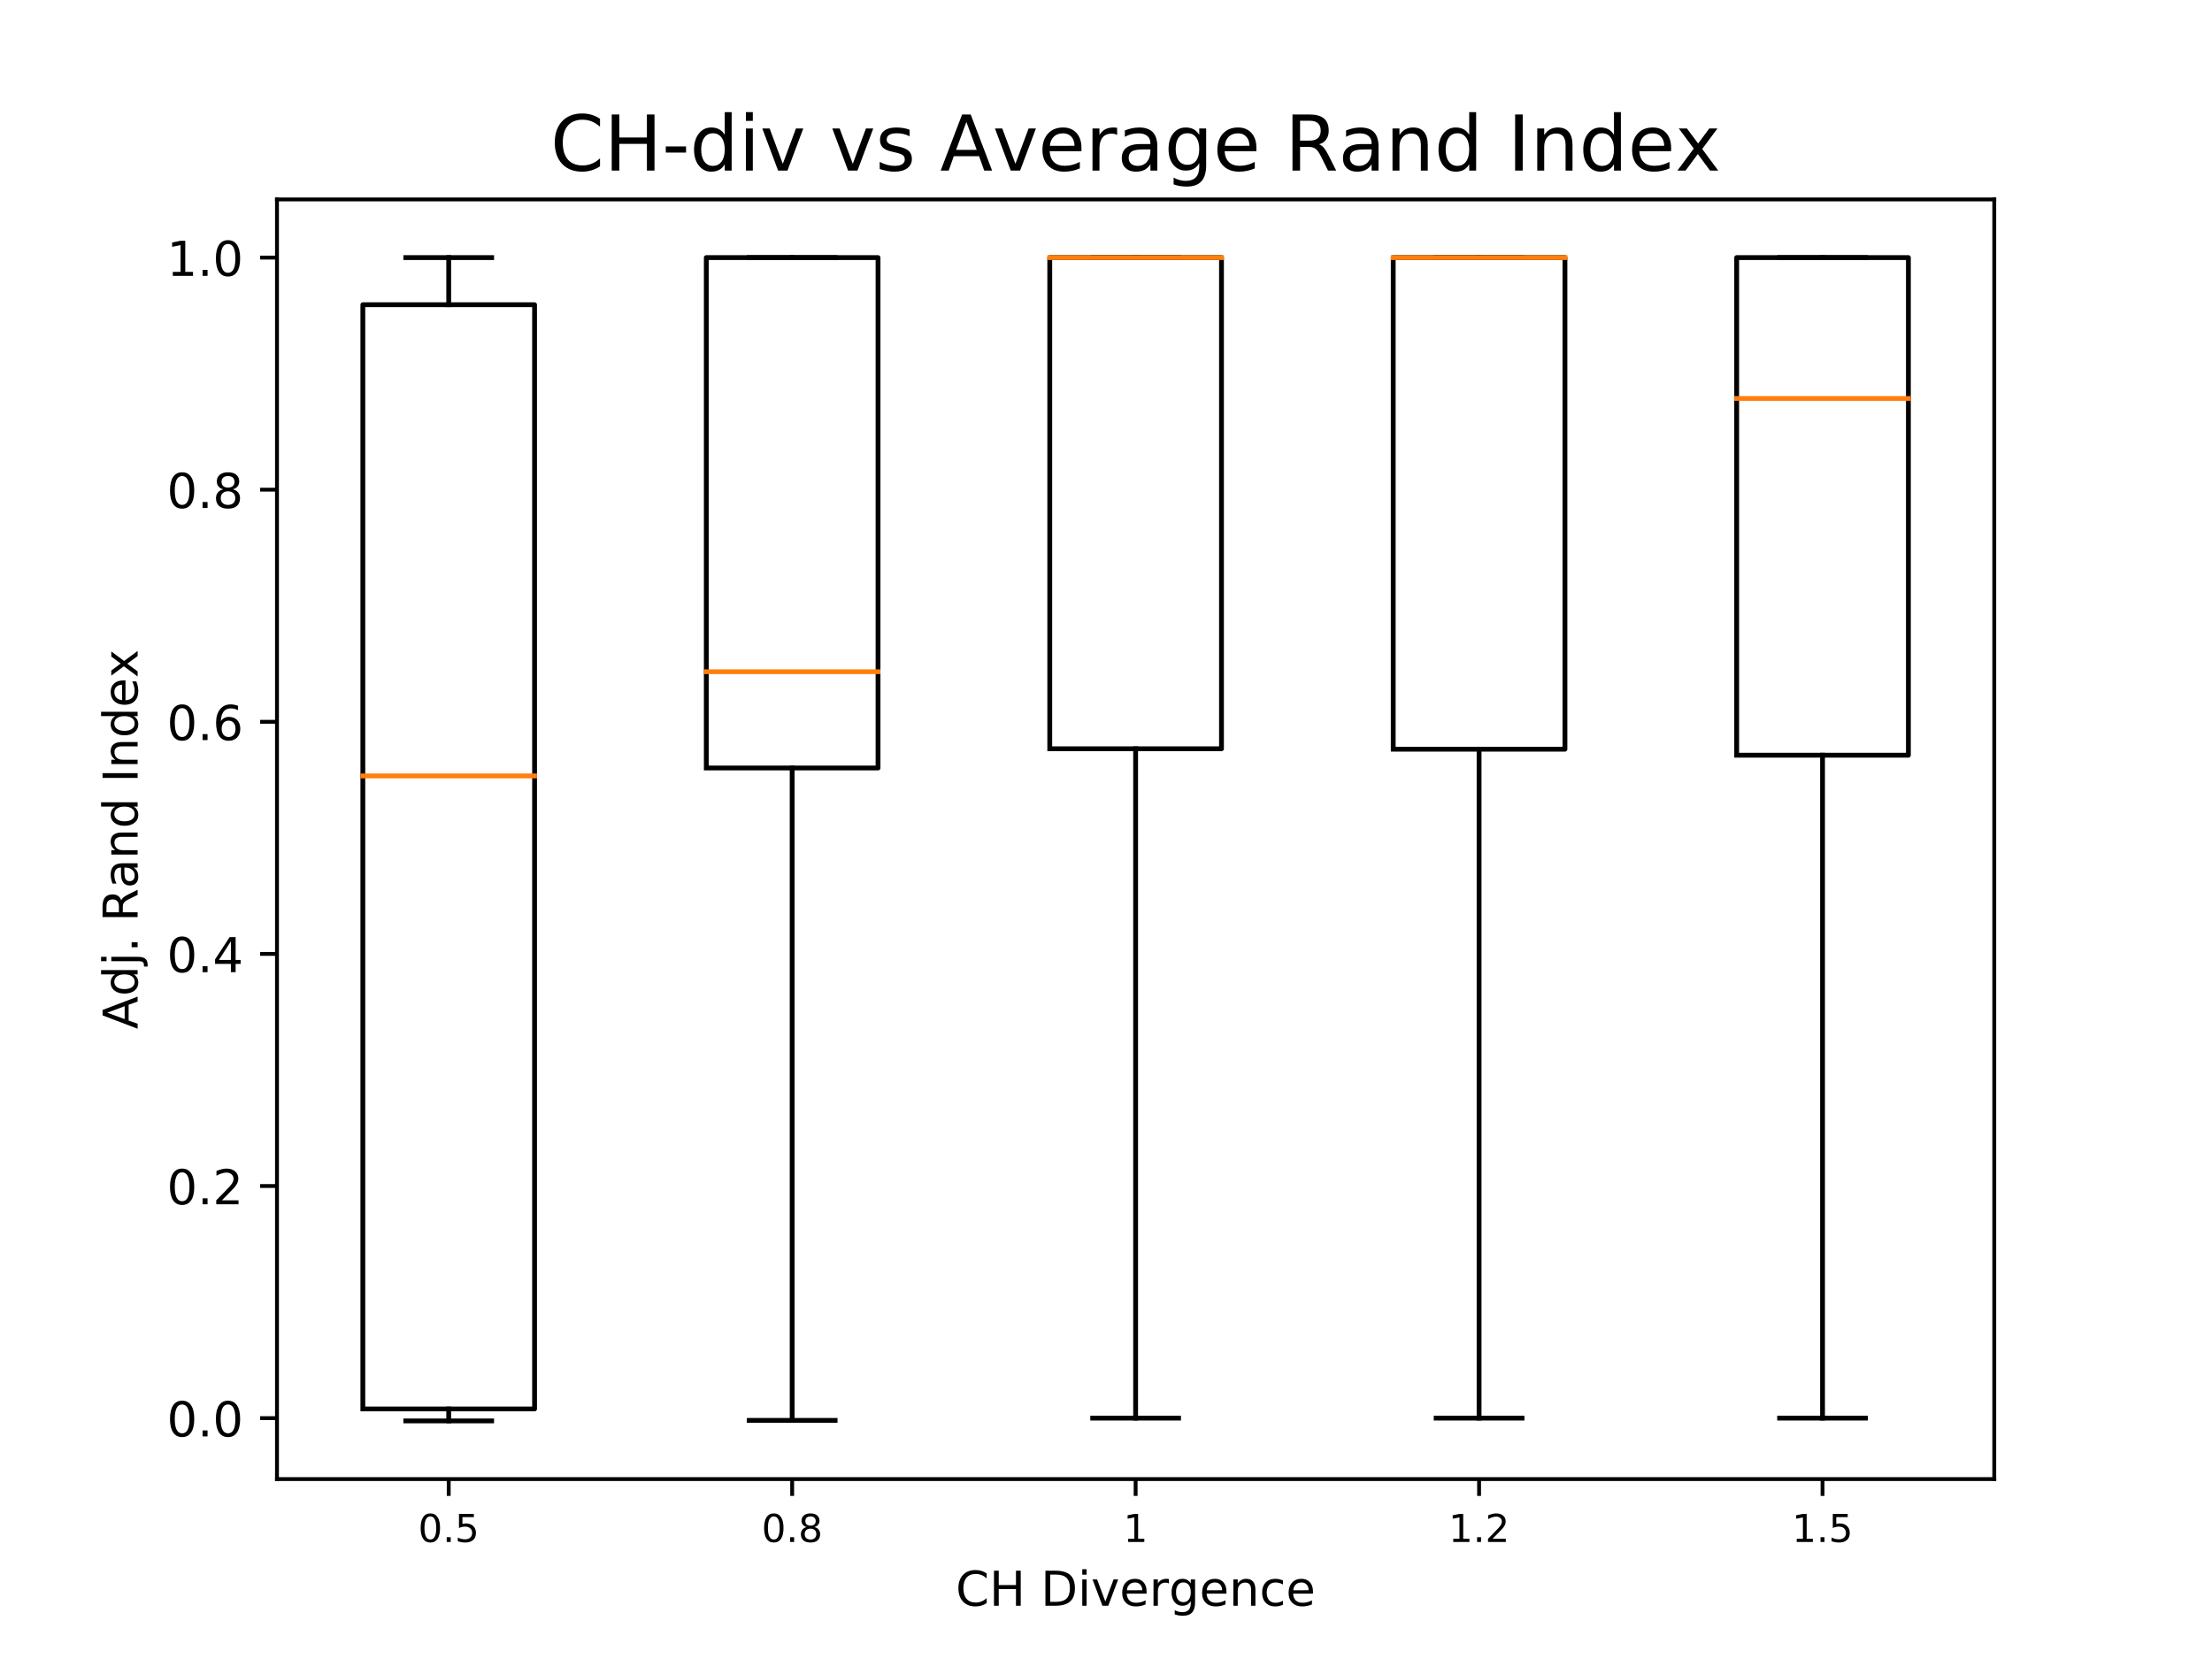
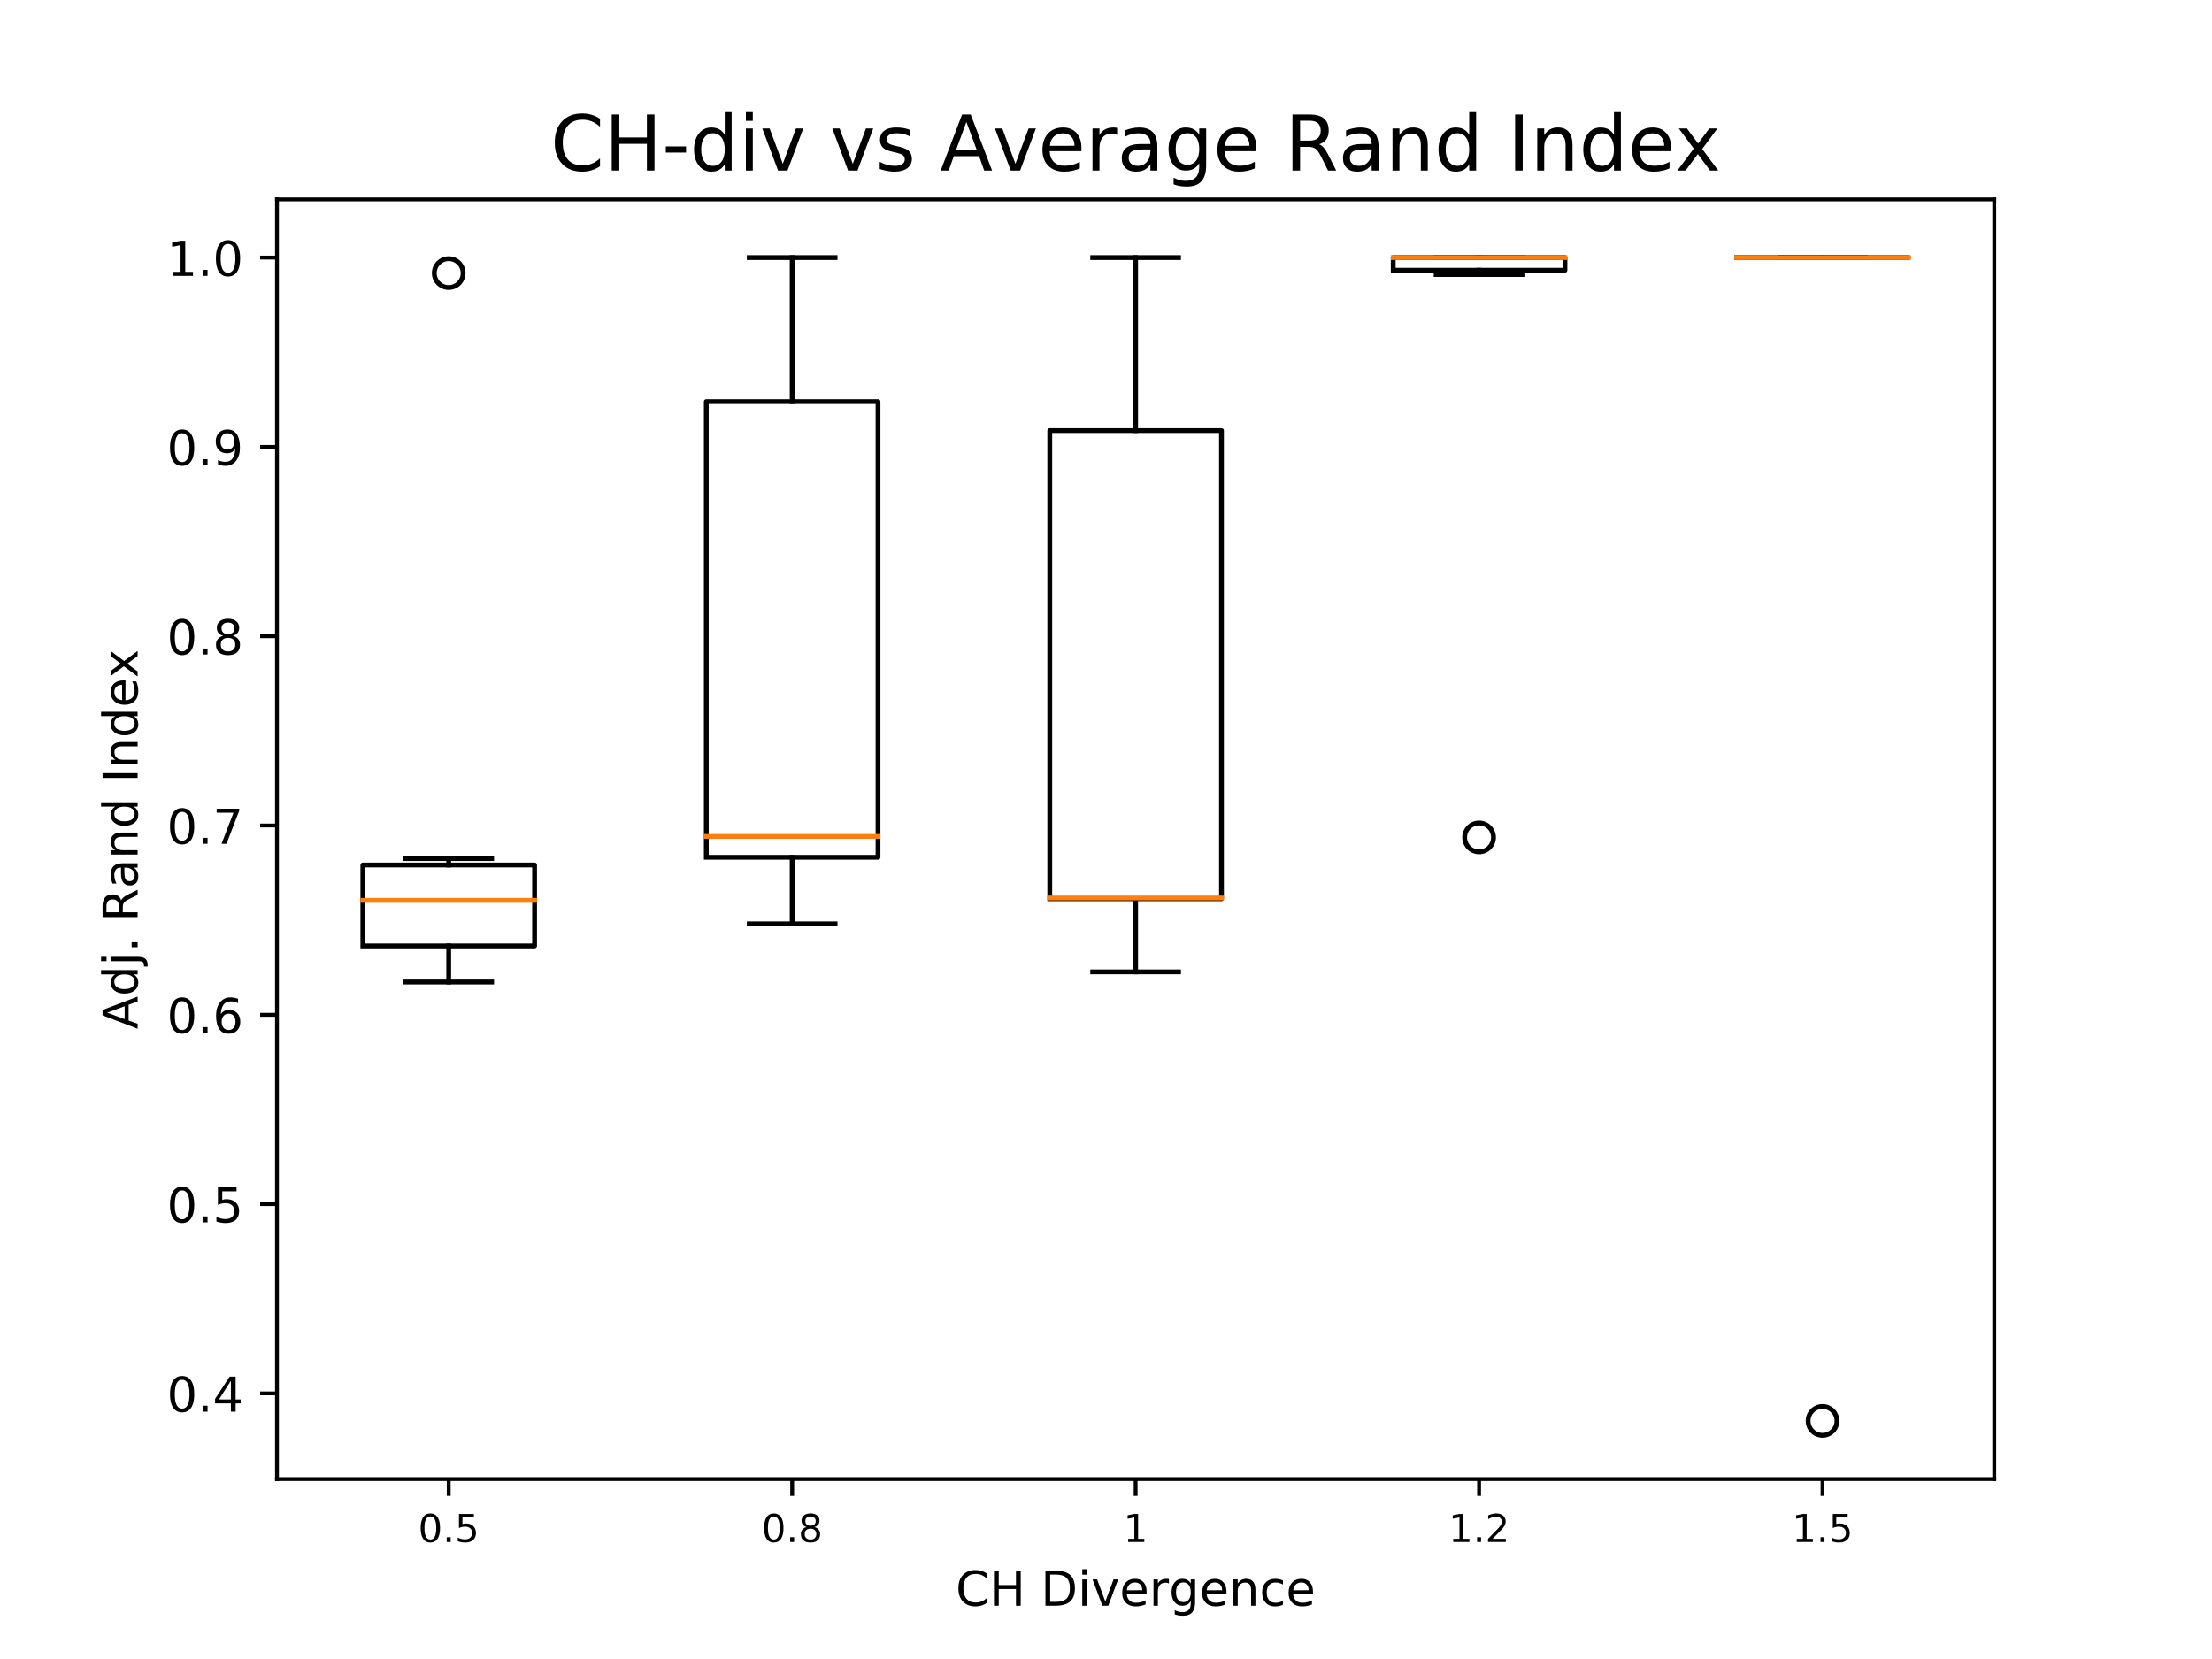
<svg xmlns="http://www.w3.org/2000/svg" xmlns:xlink="http://www.w3.org/1999/xlink" height="345pt" version="1.1" viewBox="0 0 460 345" width="460pt">
  <defs>
    <style type="text/css">
*{stroke-linecap:butt;stroke-linejoin:round;}
  </style>
  </defs>
  <g id="figure_1">
    <g id="patch_1">
      <path d="M 0 345.6  L 460.8 345.6  L 460.8 0  L 0 0  z " style="fill:#ffffff;" />
    </g>
    <g id="axes_1">
      <g id="patch_2">
        <path d="M 57.6 307.584  L 414.72 307.584  L 414.72 41.472  L 57.6 41.472  z " style="fill:#ffffff;" />
      </g>
      <g id="matplotlib.axis_1">
        <g id="xtick_1">
          <g id="line2d_1">
            <defs>
-               <path d="M 0 0  L 0 3.5  " id="maaf4ff42cd" style="stroke:#000000;stroke-width:0.8;" />
-             </defs>
-             <g>
-               <use style="stroke:#000000;stroke-width:0.8;" x="93.312" xlink:href="#maaf4ff42cd" y="307.584" />
+               <path d="M 0 0  L 0 3.5  " id="m1c50ea2857" style="stroke:#000000;stroke-width:0.8;" />
+             </defs>
+             <g>
+               <use style="stroke:#000000;stroke-width:0.8;" x="93.312" xlink:href="#m1c50ea2857" y="307.584" />
            </g>
          </g>
          <g id="text_1">
            <defs>
              <path d="M 31.781 66.406  Q 24.172 66.406 20.328 58.906  Q 16.5 51.422 16.5 36.375  Q 16.5 21.391 20.328 13.891  Q 24.172 6.391 31.781 6.391  Q 39.453 6.391 43.281 13.891  Q 47.125 21.391 47.125 36.375  Q 47.125 51.422 43.281 58.906  Q 39.453 66.406 31.781 66.406  z M 31.781 74.219  Q 44.047 74.219 50.516 64.516  Q 56.984 54.828 56.984 36.375  Q 56.984 17.969 50.516 8.266  Q 44.047 -1.422 31.781 -1.422  Q 19.531 -1.422 13.062 8.266  Q 6.594 17.969 6.594 36.375  Q 6.594 54.828 13.062 64.516  Q 19.531 74.219 31.781 74.219  z " id="DejaVuSans-30" />
              <path d="M 10.688 12.406  L 21 12.406  L 21 0  L 10.688 0  z " id="DejaVuSans-2e" />
              <path d="M 10.797 72.906  L 49.516 72.906  L 49.516 64.594  L 19.828 64.594  L 19.828 46.734  Q 21.969 47.469 24.109 47.828  Q 26.266 48.188 28.422 48.188  Q 40.625 48.188 47.75 41.5  Q 54.891 34.812 54.891 23.391  Q 54.891 11.625 47.562 5.094  Q 40.234 -1.422 26.906 -1.422  Q 22.312 -1.422 17.547 -0.641  Q 12.797 0.141 7.719 1.703  L 7.719 11.625  Q 12.109 9.234 16.797 8.062  Q 21.484 6.891 26.703 6.891  Q 35.156 6.891 40.078 11.328  Q 45.016 15.766 45.016 23.391  Q 45.016 31 40.078 35.438  Q 35.156 39.891 26.703 39.891  Q 22.75 39.891 18.812 39.016  Q 14.891 38.141 10.797 36.281  z " id="DejaVuSans-35" />
            </defs>
            <g transform="translate(86.95075 320.6628)scale(0.08 -0.08)">
              <use xlink:href="#DejaVuSans-30" />
              <use x="63.623" xlink:href="#DejaVuSans-2e" />
              <use x="95.41" xlink:href="#DejaVuSans-35" />
            </g>
          </g>
        </g>
        <g id="xtick_2">
          <g id="line2d_2">
            <g>
-               <use style="stroke:#000000;stroke-width:0.8;" x="164.736" xlink:href="#maaf4ff42cd" y="307.584" />
+               <use style="stroke:#000000;stroke-width:0.8;" x="164.736" xlink:href="#m1c50ea2857" y="307.584" />
            </g>
          </g>
          <g id="text_2">
            <defs>
              <path d="M 31.781 34.625  Q 24.75 34.625 20.719 30.859  Q 16.703 27.094 16.703 20.516  Q 16.703 13.922 20.719 10.156  Q 24.75 6.391 31.781 6.391  Q 38.812 6.391 42.859 10.172  Q 46.922 13.969 46.922 20.516  Q 46.922 27.094 42.891 30.859  Q 38.875 34.625 31.781 34.625  z M 21.922 38.812  Q 15.578 40.375 12.031 44.719  Q 8.5 49.078 8.5 55.328  Q 8.5 64.062 14.719 69.141  Q 20.953 74.219 31.781 74.219  Q 42.672 74.219 48.875 69.141  Q 55.078 64.062 55.078 55.328  Q 55.078 49.078 51.531 44.719  Q 48 40.375 41.703 38.812  Q 48.828 37.156 52.797 32.312  Q 56.781 27.484 56.781 20.516  Q 56.781 9.906 50.312 4.234  Q 43.844 -1.422 31.781 -1.422  Q 19.734 -1.422 13.25 4.234  Q 6.781 9.906 6.781 20.516  Q 6.781 27.484 10.781 32.312  Q 14.797 37.156 21.922 38.812  z M 18.312 54.391  Q 18.312 48.734 21.844 45.562  Q 25.391 42.391 31.781 42.391  Q 38.141 42.391 41.719 45.562  Q 45.312 48.734 45.312 54.391  Q 45.312 60.062 41.719 63.234  Q 38.141 66.406 31.781 66.406  Q 25.391 66.406 21.844 63.234  Q 18.312 60.062 18.312 54.391  z " id="DejaVuSans-38" />
            </defs>
            <g transform="translate(158.3748 320.6628)scale(0.08 -0.08)">
              <use xlink:href="#DejaVuSans-30" />
              <use x="63.623" xlink:href="#DejaVuSans-2e" />
              <use x="95.41" xlink:href="#DejaVuSans-38" />
            </g>
          </g>
        </g>
        <g id="xtick_3">
          <g id="line2d_3">
            <g>
-               <use style="stroke:#000000;stroke-width:0.8;" x="236.16" xlink:href="#maaf4ff42cd" y="307.584" />
+               <use style="stroke:#000000;stroke-width:0.8;" x="236.16" xlink:href="#m1c50ea2857" y="307.584" />
            </g>
          </g>
          <g id="text_3">
            <defs>
              <path d="M 12.406 8.297  L 28.516 8.297  L 28.516 63.922  L 10.984 60.406  L 10.984 69.391  L 28.422 72.906  L 38.281 72.906  L 38.281 8.297  L 54.391 8.297  L 54.391 0  L 12.406 0  z " id="DejaVuSans-31" />
            </defs>
            <g transform="translate(233.615 320.6628)scale(0.08 -0.08)">
              <use xlink:href="#DejaVuSans-31" />
            </g>
          </g>
        </g>
        <g id="xtick_4">
          <g id="line2d_4">
            <g>
-               <use style="stroke:#000000;stroke-width:0.8;" x="307.584" xlink:href="#maaf4ff42cd" y="307.584" />
+               <use style="stroke:#000000;stroke-width:0.8;" x="307.584" xlink:href="#m1c50ea2857" y="307.584" />
            </g>
          </g>
          <g id="text_4">
            <defs>
              <path d="M 19.188 8.297  L 53.609 8.297  L 53.609 0  L 7.328 0  L 7.328 8.297  Q 12.938 14.109 22.625 23.891  Q 32.328 33.688 34.812 36.531  Q 39.547 41.844 41.422 45.531  Q 43.312 49.219 43.312 52.781  Q 43.312 58.594 39.234 62.25  Q 35.156 65.922 28.609 65.922  Q 23.969 65.922 18.812 64.312  Q 13.672 62.703 7.812 59.422  L 7.812 69.391  Q 13.766 71.781 18.938 73  Q 24.125 74.219 28.422 74.219  Q 39.75 74.219 46.484 68.547  Q 53.219 62.891 53.219 53.422  Q 53.219 48.922 51.531 44.891  Q 49.859 40.875 45.406 35.406  Q 44.188 33.984 37.641 27.219  Q 31.109 20.453 19.188 8.297  z " id="DejaVuSans-32" />
            </defs>
            <g transform="translate(301.2228 320.6628)scale(0.08 -0.08)">
              <use xlink:href="#DejaVuSans-31" />
              <use x="63.623" xlink:href="#DejaVuSans-2e" />
              <use x="95.41" xlink:href="#DejaVuSans-32" />
            </g>
          </g>
        </g>
        <g id="xtick_5">
          <g id="line2d_5">
            <g>
-               <use style="stroke:#000000;stroke-width:0.8;" x="379.008" xlink:href="#maaf4ff42cd" y="307.584" />
+               <use style="stroke:#000000;stroke-width:0.8;" x="379.008" xlink:href="#m1c50ea2857" y="307.584" />
            </g>
          </g>
          <g id="text_5">
            <g transform="translate(372.6467 320.6628)scale(0.08 -0.08)">
              <use xlink:href="#DejaVuSans-31" />
              <use x="63.623" xlink:href="#DejaVuSans-2e" />
              <use x="95.41" xlink:href="#DejaVuSans-35" />
            </g>
          </g>
        </g>
        <g id="text_6">
          <defs>
            <path d="M 64.406 67.281  L 64.406 56.891  Q 59.422 61.531 53.781 63.812  Q 48.141 66.109 41.797 66.109  Q 29.297 66.109 22.656 58.469  Q 16.016 50.828 16.016 36.375  Q 16.016 21.969 22.656 14.328  Q 29.297 6.688 41.797 6.688  Q 48.141 6.688 53.781 8.984  Q 59.422 11.281 64.406 15.922  L 64.406 5.609  Q 59.234 2.094 53.438 0.328  Q 47.656 -1.422 41.219 -1.422  Q 24.656 -1.422 15.125 8.703  Q 5.609 18.844 5.609 36.375  Q 5.609 53.953 15.125 64.078  Q 24.656 74.219 41.219 74.219  Q 47.75 74.219 53.531 72.484  Q 59.328 70.75 64.406 67.281  z " id="DejaVuSans-43" />
            <path d="M 9.812 72.906  L 19.672 72.906  L 19.672 43.016  L 55.516 43.016  L 55.516 72.906  L 65.375 72.906  L 65.375 0  L 55.516 0  L 55.516 34.719  L 19.672 34.719  L 19.672 0  L 9.812 0  z " id="DejaVuSans-48" />
            <path id="DejaVuSans-20" />
            <path d="M 19.672 64.797  L 19.672 8.109  L 31.594 8.109  Q 46.688 8.109 53.688 14.938  Q 60.688 21.781 60.688 36.531  Q 60.688 51.172 53.688 57.984  Q 46.688 64.797 31.594 64.797  z M 9.812 72.906  L 30.078 72.906  Q 51.266 72.906 61.172 64.094  Q 71.094 55.281 71.094 36.531  Q 71.094 17.672 61.125 8.828  Q 51.172 0 30.078 0  L 9.812 0  z " id="DejaVuSans-44" />
            <path d="M 9.422 54.688  L 18.406 54.688  L 18.406 0  L 9.422 0  z M 9.422 75.984  L 18.406 75.984  L 18.406 64.594  L 9.422 64.594  z " id="DejaVuSans-69" />
            <path d="M 2.984 54.688  L 12.5 54.688  L 29.594 8.797  L 46.688 54.688  L 56.203 54.688  L 35.688 0  L 23.484 0  z " id="DejaVuSans-76" />
            <path d="M 56.203 29.594  L 56.203 25.203  L 14.891 25.203  Q 15.484 15.922 20.484 11.062  Q 25.484 6.203 34.422 6.203  Q 39.594 6.203 44.453 7.469  Q 49.312 8.734 54.109 11.281  L 54.109 2.781  Q 49.266 0.734 44.188 -0.344  Q 39.109 -1.422 33.891 -1.422  Q 20.797 -1.422 13.156 6.188  Q 5.516 13.812 5.516 26.812  Q 5.516 40.234 12.766 48.109  Q 20.016 56 32.328 56  Q 43.359 56 49.781 48.891  Q 56.203 41.797 56.203 29.594  z M 47.219 32.234  Q 47.125 39.594 43.094 43.984  Q 39.062 48.391 32.422 48.391  Q 24.906 48.391 20.391 44.141  Q 15.875 39.891 15.188 32.172  z " id="DejaVuSans-65" />
            <path d="M 41.109 46.297  Q 39.594 47.172 37.812 47.578  Q 36.031 48 33.891 48  Q 26.266 48 22.188 43.047  Q 18.109 38.094 18.109 28.812  L 18.109 0  L 9.078 0  L 9.078 54.688  L 18.109 54.688  L 18.109 46.188  Q 20.953 51.172 25.484 53.578  Q 30.031 56 36.531 56  Q 37.453 56 38.578 55.875  Q 39.703 55.766 41.062 55.516  z " id="DejaVuSans-72" />
            <path d="M 45.406 27.984  Q 45.406 37.75 41.375 43.109  Q 37.359 48.484 30.078 48.484  Q 22.859 48.484 18.828 43.109  Q 14.797 37.75 14.797 27.984  Q 14.797 18.266 18.828 12.891  Q 22.859 7.516 30.078 7.516  Q 37.359 7.516 41.375 12.891  Q 45.406 18.266 45.406 27.984  z M 54.391 6.781  Q 54.391 -7.172 48.188 -13.984  Q 42 -20.797 29.203 -20.797  Q 24.469 -20.797 20.266 -20.094  Q 16.062 -19.391 12.109 -17.922  L 12.109 -9.188  Q 16.062 -11.328 19.922 -12.344  Q 23.781 -13.375 27.781 -13.375  Q 36.625 -13.375 41.016 -8.766  Q 45.406 -4.156 45.406 5.172  L 45.406 9.625  Q 42.625 4.781 38.281 2.391  Q 33.938 0 27.875 0  Q 17.828 0 11.672 7.656  Q 5.516 15.328 5.516 27.984  Q 5.516 40.672 11.672 48.328  Q 17.828 56 27.875 56  Q 33.938 56 38.281 53.609  Q 42.625 51.219 45.406 46.391  L 45.406 54.688  L 54.391 54.688  z " id="DejaVuSans-67" />
            <path d="M 54.891 33.016  L 54.891 0  L 45.906 0  L 45.906 32.719  Q 45.906 40.484 42.875 44.328  Q 39.844 48.188 33.797 48.188  Q 26.516 48.188 22.312 43.547  Q 18.109 38.922 18.109 30.906  L 18.109 0  L 9.078 0  L 9.078 54.688  L 18.109 54.688  L 18.109 46.188  Q 21.344 51.125 25.703 53.562  Q 30.078 56 35.797 56  Q 45.219 56 50.047 50.172  Q 54.891 44.344 54.891 33.016  z " id="DejaVuSans-6e" />
            <path d="M 48.781 52.594  L 48.781 44.188  Q 44.969 46.297 41.141 47.344  Q 37.312 48.391 33.406 48.391  Q 24.656 48.391 19.812 42.844  Q 14.984 37.312 14.984 27.297  Q 14.984 17.281 19.812 11.734  Q 24.656 6.203 33.406 6.203  Q 37.312 6.203 41.141 7.25  Q 44.969 8.297 48.781 10.406  L 48.781 2.094  Q 45.016 0.344 40.984 -0.531  Q 36.969 -1.422 32.422 -1.422  Q 20.062 -1.422 12.781 6.344  Q 5.516 14.109 5.516 27.297  Q 5.516 40.672 12.859 48.328  Q 20.219 56 33.016 56  Q 37.156 56 41.109 55.141  Q 45.062 54.297 48.781 52.594  z " id="DejaVuSans-63" />
          </defs>
          <g transform="translate(198.7444 333.9249)scale(0.1 -0.1)">
            <use xlink:href="#DejaVuSans-43" />
            <use x="69.824" xlink:href="#DejaVuSans-48" />
            <use x="145.02" xlink:href="#DejaVuSans-20" />
            <use x="176.807" xlink:href="#DejaVuSans-44" />
            <use x="253.809" xlink:href="#DejaVuSans-69" />
            <use x="281.592" xlink:href="#DejaVuSans-76" />
            <use x="340.771" xlink:href="#DejaVuSans-65" />
            <use x="402.295" xlink:href="#DejaVuSans-72" />
            <use x="443.393" xlink:href="#DejaVuSans-67" />
            <use x="506.869" xlink:href="#DejaVuSans-65" />
            <use x="568.393" xlink:href="#DejaVuSans-6e" />
            <use x="631.771" xlink:href="#DejaVuSans-63" />
            <use x="686.752" xlink:href="#DejaVuSans-65" />
          </g>
        </g>
      </g>
      <g id="matplotlib.axis_2">
        <g id="ytick_1">
          <g id="line2d_6">
            <defs>
-               <path d="M 0 0  L -3.5 0  " id="m00e2e49418" style="stroke:#000000;stroke-width:0.8;" />
-             </defs>
-             <g>
-               <use style="stroke:#000000;stroke-width:0.8;" x="57.6" xlink:href="#m00e2e49418" y="294.909" />
+               <path d="M 0 0  L -3.5 0  " id="m0b59444a04" style="stroke:#000000;stroke-width:0.8;" />
+             </defs>
+             <g>
+               <use style="stroke:#000000;stroke-width:0.8;" x="57.6" xlink:href="#m0b59444a04" y="289.772" />
            </g>
          </g>
          <g id="text_7">
-             <g transform="translate(34.69687 298.7084)scale(0.1 -0.1)">
-               <use xlink:href="#DejaVuSans-30" />
-               <use x="63.623" xlink:href="#DejaVuSans-2e" />
-               <use x="95.41" xlink:href="#DejaVuSans-30" />
+             <defs>
+               <path d="M 37.797 64.312  L 12.891 25.391  L 37.797 25.391  z M 35.203 72.906  L 47.609 72.906  L 47.609 25.391  L 58.016 25.391  L 58.016 17.188  L 47.609 17.188  L 47.609 0  L 37.797 0  L 37.797 17.188  L 4.891 17.188  L 4.891 26.703  z " id="DejaVuSans-34" />
+             </defs>
+             <g transform="translate(34.69687 293.5712)scale(0.1 -0.1)">
+               <use xlink:href="#DejaVuSans-30" />
+               <use x="63.623" xlink:href="#DejaVuSans-2e" />
+               <use x="95.41" xlink:href="#DejaVuSans-34" />
            </g>
          </g>
        </g>
        <g id="ytick_2">
          <g id="line2d_7">
            <g>
-               <use style="stroke:#000000;stroke-width:0.8;" x="57.6" xlink:href="#m00e2e49418" y="246.641" />
+               <use style="stroke:#000000;stroke-width:0.8;" x="57.6" xlink:href="#m0b59444a04" y="250.405" />
            </g>
          </g>
          <g id="text_8">
-             <g transform="translate(34.69687 250.4401)scale(0.1 -0.1)">
-               <use xlink:href="#DejaVuSans-30" />
-               <use x="63.623" xlink:href="#DejaVuSans-2e" />
-               <use x="95.41" xlink:href="#DejaVuSans-32" />
+             <g transform="translate(34.69687 254.2038)scale(0.1 -0.1)">
+               <use xlink:href="#DejaVuSans-30" />
+               <use x="63.623" xlink:href="#DejaVuSans-2e" />
+               <use x="95.41" xlink:href="#DejaVuSans-35" />
            </g>
          </g>
        </g>
        <g id="ytick_3">
          <g id="line2d_8">
            <g>
-               <use style="stroke:#000000;stroke-width:0.8;" x="57.6" xlink:href="#m00e2e49418" y="198.373" />
+               <use style="stroke:#000000;stroke-width:0.8;" x="57.6" xlink:href="#m0b59444a04" y="211.037" />
            </g>
          </g>
          <g id="text_9">
            <defs>
-               <path d="M 37.797 64.312  L 12.891 25.391  L 37.797 25.391  z M 35.203 72.906  L 47.609 72.906  L 47.609 25.391  L 58.016 25.391  L 58.016 17.188  L 47.609 17.188  L 47.609 0  L 37.797 0  L 37.797 17.188  L 4.891 17.188  L 4.891 26.703  z " id="DejaVuSans-34" />
-             </defs>
-             <g transform="translate(34.69687 202.1719)scale(0.1 -0.1)">
-               <use xlink:href="#DejaVuSans-30" />
-               <use x="63.623" xlink:href="#DejaVuSans-2e" />
-               <use x="95.41" xlink:href="#DejaVuSans-34" />
+               <path d="M 33.016 40.375  Q 26.375 40.375 22.484 35.828  Q 18.609 31.297 18.609 23.391  Q 18.609 15.531 22.484 10.953  Q 26.375 6.391 33.016 6.391  Q 39.656 6.391 43.531 10.953  Q 47.406 15.531 47.406 23.391  Q 47.406 31.297 43.531 35.828  Q 39.656 40.375 33.016 40.375  z M 52.594 71.297  L 52.594 62.312  Q 48.875 64.062 45.094 64.984  Q 41.312 65.922 37.594 65.922  Q 27.828 65.922 22.672 59.328  Q 17.531 52.734 16.797 39.406  Q 19.672 43.656 24.016 45.922  Q 28.375 48.188 33.594 48.188  Q 44.578 48.188 50.953 41.516  Q 57.328 34.859 57.328 23.391  Q 57.328 12.156 50.688 5.359  Q 44.047 -1.422 33.016 -1.422  Q 20.359 -1.422 13.672 8.266  Q 6.984 17.969 6.984 36.375  Q 6.984 53.656 15.188 63.938  Q 23.391 74.219 37.203 74.219  Q 40.922 74.219 44.703 73.484  Q 48.484 72.75 52.594 71.297  z " id="DejaVuSans-36" />
+             </defs>
+             <g transform="translate(34.69687 214.8365)scale(0.1 -0.1)">
+               <use xlink:href="#DejaVuSans-30" />
+               <use x="63.623" xlink:href="#DejaVuSans-2e" />
+               <use x="95.41" xlink:href="#DejaVuSans-36" />
            </g>
          </g>
        </g>
        <g id="ytick_4">
          <g id="line2d_9">
            <g>
-               <use style="stroke:#000000;stroke-width:0.8;" x="57.6" xlink:href="#m00e2e49418" y="150.104" />
+               <use style="stroke:#000000;stroke-width:0.8;" x="57.6" xlink:href="#m0b59444a04" y="171.67" />
            </g>
          </g>
          <g id="text_10">
            <defs>
-               <path d="M 33.016 40.375  Q 26.375 40.375 22.484 35.828  Q 18.609 31.297 18.609 23.391  Q 18.609 15.531 22.484 10.953  Q 26.375 6.391 33.016 6.391  Q 39.656 6.391 43.531 10.953  Q 47.406 15.531 47.406 23.391  Q 47.406 31.297 43.531 35.828  Q 39.656 40.375 33.016 40.375  z M 52.594 71.297  L 52.594 62.312  Q 48.875 64.062 45.094 64.984  Q 41.312 65.922 37.594 65.922  Q 27.828 65.922 22.672 59.328  Q 17.531 52.734 16.797 39.406  Q 19.672 43.656 24.016 45.922  Q 28.375 48.188 33.594 48.188  Q 44.578 48.188 50.953 41.516  Q 57.328 34.859 57.328 23.391  Q 57.328 12.156 50.688 5.359  Q 44.047 -1.422 33.016 -1.422  Q 20.359 -1.422 13.672 8.266  Q 6.984 17.969 6.984 36.375  Q 6.984 53.656 15.188 63.938  Q 23.391 74.219 37.203 74.219  Q 40.922 74.219 44.703 73.484  Q 48.484 72.75 52.594 71.297  z " id="DejaVuSans-36" />
-             </defs>
-             <g transform="translate(34.69687 153.9037)scale(0.1 -0.1)">
-               <use xlink:href="#DejaVuSans-30" />
-               <use x="63.623" xlink:href="#DejaVuSans-2e" />
-               <use x="95.41" xlink:href="#DejaVuSans-36" />
+               <path d="M 8.203 72.906  L 55.078 72.906  L 55.078 68.703  L 28.609 0  L 18.312 0  L 43.219 64.594  L 8.203 64.594  z " id="DejaVuSans-37" />
+             </defs>
+             <g transform="translate(34.69687 175.4692)scale(0.1 -0.1)">
+               <use xlink:href="#DejaVuSans-30" />
+               <use x="63.623" xlink:href="#DejaVuSans-2e" />
+               <use x="95.41" xlink:href="#DejaVuSans-37" />
            </g>
          </g>
        </g>
        <g id="ytick_5">
          <g id="line2d_10">
            <g>
-               <use style="stroke:#000000;stroke-width:0.8;" x="57.6" xlink:href="#m00e2e49418" y="101.836" />
+               <use style="stroke:#000000;stroke-width:0.8;" x="57.6" xlink:href="#m0b59444a04" y="132.303" />
            </g>
          </g>
          <g id="text_11">
-             <g transform="translate(34.69687 105.6355)scale(0.1 -0.1)">
+             <g transform="translate(34.69687 136.1019)scale(0.1 -0.1)">
              <use xlink:href="#DejaVuSans-30" />
              <use x="63.623" xlink:href="#DejaVuSans-2e" />
              <use x="95.41" xlink:href="#DejaVuSans-38" />
            </g>
          </g>
        </g>
        <g id="ytick_6">
          <g id="line2d_11">
            <g>
-               <use style="stroke:#000000;stroke-width:0.8;" x="57.6" xlink:href="#m00e2e49418" y="53.568" />
+               <use style="stroke:#000000;stroke-width:0.8;" x="57.6" xlink:href="#m0b59444a04" y="92.935" />
            </g>
          </g>
          <g id="text_12">
+             <defs>
+               <path d="M 10.984 1.516  L 10.984 10.5  Q 14.703 8.734 18.5 7.812  Q 22.312 6.891 25.984 6.891  Q 35.75 6.891 40.891 13.453  Q 46.047 20.016 46.781 33.406  Q 43.953 29.203 39.594 26.953  Q 35.25 24.703 29.984 24.703  Q 19.047 24.703 12.672 31.312  Q 6.297 37.938 6.297 49.422  Q 6.297 60.641 12.938 67.422  Q 19.578 74.219 30.609 74.219  Q 43.266 74.219 49.922 64.516  Q 56.594 54.828 56.594 36.375  Q 56.594 19.141 48.406 8.859  Q 40.234 -1.422 26.422 -1.422  Q 22.703 -1.422 18.891 -0.688  Q 15.094 0.047 10.984 1.516  z M 30.609 32.422  Q 37.25 32.422 41.125 36.953  Q 45.016 41.5 45.016 49.422  Q 45.016 57.281 41.125 61.844  Q 37.25 66.406 30.609 66.406  Q 23.969 66.406 20.094 61.844  Q 16.219 57.281 16.219 49.422  Q 16.219 41.5 20.094 36.953  Q 23.969 32.422 30.609 32.422  z " id="DejaVuSans-39" />
+             </defs>
+             <g transform="translate(34.69687 96.73454)scale(0.1 -0.1)">
+               <use xlink:href="#DejaVuSans-30" />
+               <use x="63.623" xlink:href="#DejaVuSans-2e" />
+               <use x="95.41" xlink:href="#DejaVuSans-39" />
+             </g>
+           </g>
+         </g>
+         <g id="ytick_7">
+           <g id="line2d_12">
+             <g>
+               <use style="stroke:#000000;stroke-width:0.8;" x="57.6" xlink:href="#m0b59444a04" y="53.568" />
+             </g>
+           </g>
+           <g id="text_13">
            <g transform="translate(34.69687 57.36722)scale(0.1 -0.1)">
              <use xlink:href="#DejaVuSans-31" />
              <use x="63.623" xlink:href="#DejaVuSans-2e" />
              <use x="95.41" xlink:href="#DejaVuSans-30" />
            </g>
          </g>
        </g>
-         <g id="text_13">
+         <g id="text_14">
          <defs>
            <path d="M 34.188 63.188  L 20.797 26.906  L 47.609 26.906  z M 28.609 72.906  L 39.797 72.906  L 67.578 0  L 57.328 0  L 50.688 18.703  L 17.828 18.703  L 11.188 0  L 0.781 0  z " id="DejaVuSans-41" />
            <path d="M 45.406 46.391  L 45.406 75.984  L 54.391 75.984  L 54.391 0  L 45.406 0  L 45.406 8.203  Q 42.578 3.328 38.25 0.953  Q 33.938 -1.422 27.875 -1.422  Q 17.969 -1.422 11.734 6.484  Q 5.516 14.406 5.516 27.297  Q 5.516 40.188 11.734 48.094  Q 17.969 56 27.875 56  Q 33.938 56 38.25 53.625  Q 42.578 51.266 45.406 46.391  z M 14.797 27.297  Q 14.797 17.391 18.875 11.75  Q 22.953 6.109 30.078 6.109  Q 37.203 6.109 41.297 11.75  Q 45.406 17.391 45.406 27.297  Q 45.406 37.203 41.297 42.844  Q 37.203 48.484 30.078 48.484  Q 22.953 48.484 18.875 42.844  Q 14.797 37.203 14.797 27.297  z " id="DejaVuSans-64" />
            <path d="M 9.422 54.688  L 18.406 54.688  L 18.406 -0.984  Q 18.406 -11.422 14.422 -16.109  Q 10.453 -20.797 1.609 -20.797  L -1.812 -20.797  L -1.812 -13.188  L 0.594 -13.188  Q 5.719 -13.188 7.562 -10.812  Q 9.422 -8.453 9.422 -0.984  z M 9.422 75.984  L 18.406 75.984  L 18.406 64.594  L 9.422 64.594  z " id="DejaVuSans-6a" />
            <path d="M 44.391 34.188  Q 47.562 33.109 50.562 29.594  Q 53.562 26.078 56.594 19.922  L 66.609 0  L 56 0  L 46.688 18.703  Q 43.062 26.031 39.672 28.422  Q 36.281 30.812 30.422 30.812  L 19.672 30.812  L 19.672 0  L 9.812 0  L 9.812 72.906  L 32.078 72.906  Q 44.578 72.906 50.734 67.672  Q 56.891 62.453 56.891 51.906  Q 56.891 45.016 53.688 40.469  Q 50.484 35.938 44.391 34.188  z M 19.672 64.797  L 19.672 38.922  L 32.078 38.922  Q 39.203 38.922 42.844 42.219  Q 46.484 45.516 46.484 51.906  Q 46.484 58.297 42.844 61.547  Q 39.203 64.797 32.078 64.797  z " id="DejaVuSans-52" />
            <path d="M 34.281 27.484  Q 23.391 27.484 19.188 25  Q 14.984 22.516 14.984 16.5  Q 14.984 11.719 18.141 8.906  Q 21.297 6.109 26.703 6.109  Q 34.188 6.109 38.703 11.406  Q 43.219 16.703 43.219 25.484  L 43.219 27.484  z M 52.203 31.203  L 52.203 0  L 43.219 0  L 43.219 8.297  Q 40.141 3.328 35.547 0.953  Q 30.953 -1.422 24.312 -1.422  Q 15.922 -1.422 10.953 3.297  Q 6 8.016 6 15.922  Q 6 25.141 12.172 29.828  Q 18.359 34.516 30.609 34.516  L 43.219 34.516  L 43.219 35.406  Q 43.219 41.609 39.141 45  Q 35.062 48.391 27.688 48.391  Q 23 48.391 18.547 47.266  Q 14.109 46.141 10.016 43.891  L 10.016 52.203  Q 14.938 54.109 19.578 55.047  Q 24.219 56 28.609 56  Q 40.484 56 46.344 49.844  Q 52.203 43.703 52.203 31.203  z " id="DejaVuSans-61" />
            <path d="M 9.812 72.906  L 19.672 72.906  L 19.672 0  L 9.812 0  z " id="DejaVuSans-49" />
            <path d="M 54.891 54.688  L 35.109 28.078  L 55.906 0  L 45.312 0  L 29.391 21.484  L 13.484 0  L 2.875 0  L 24.125 28.609  L 4.688 54.688  L 15.281 54.688  L 29.781 35.203  L 44.281 54.688  z " id="DejaVuSans-78" />
          </defs>
          <g transform="translate(28.61719 214.0108)rotate(-90)scale(0.1 -0.1)">
            <use xlink:href="#DejaVuSans-41" />
            <use x="68.393" xlink:href="#DejaVuSans-64" />
            <use x="131.869" xlink:href="#DejaVuSans-6a" />
            <use x="159.652" xlink:href="#DejaVuSans-2e" />
            <use x="191.439" xlink:href="#DejaVuSans-20" />
            <use x="223.227" xlink:href="#DejaVuSans-52" />
            <use x="292.678" xlink:href="#DejaVuSans-61" />
            <use x="353.957" xlink:href="#DejaVuSans-6e" />
            <use x="417.336" xlink:href="#DejaVuSans-64" />
            <use x="480.812" xlink:href="#DejaVuSans-20" />
            <use x="512.6" xlink:href="#DejaVuSans-49" />
            <use x="542.092" xlink:href="#DejaVuSans-6e" />
            <use x="605.471" xlink:href="#DejaVuSans-64" />
            <use x="668.947" xlink:href="#DejaVuSans-65" />
            <use x="730.455" xlink:href="#DejaVuSans-78" />
          </g>
        </g>
      </g>
-       <g id="line2d_12">
-         <path clip-path="url(#p96de740e50)" d="M 75.456 292.996  L 111.168 292.996  L 111.168 63.372  L 75.456 63.372  L 75.456 292.996  " style="fill:none;stroke:#000000;stroke-linecap:square;" />
-       </g>
      <g id="line2d_13">
-         <path clip-path="url(#p96de740e50)" d="M 93.312 292.996  L 93.312 295.488  " style="fill:none;stroke:#000000;stroke-linecap:square;" />
+         <path clip-path="url(#p4cbfe20f93)" d="M 75.456 196.711  L 111.168 196.711  L 111.168 179.875  L 75.456 179.875  L 75.456 196.711  " style="fill:none;stroke:#000000;stroke-linecap:square;" />
      </g>
      <g id="line2d_14">
-         <path clip-path="url(#p96de740e50)" d="M 93.312 63.372  L 93.312 53.568  " style="fill:none;stroke:#000000;stroke-linecap:square;" />
+         <path clip-path="url(#p4cbfe20f93)" d="M 93.312 196.711  L 93.312 204.216  " style="fill:none;stroke:#000000;stroke-linecap:square;" />
      </g>
      <g id="line2d_15">
-         <path clip-path="url(#p96de740e50)" d="M 84.384 295.488  L 102.24 295.488  " style="fill:none;stroke:#000000;stroke-linecap:square;" />
+         <path clip-path="url(#p4cbfe20f93)" d="M 93.312 179.875  L 93.312 178.54  " style="fill:none;stroke:#000000;stroke-linecap:square;" />
      </g>
      <g id="line2d_16">
-         <path clip-path="url(#p96de740e50)" d="M 84.384 53.568  L 102.24 53.568  " style="fill:none;stroke:#000000;stroke-linecap:square;" />
-       </g>
-       <g id="line2d_17" />
+         <path clip-path="url(#p4cbfe20f93)" d="M 84.384 204.216  L 102.24 204.216  " style="fill:none;stroke:#000000;stroke-linecap:square;" />
+       </g>
+       <g id="line2d_17">
+         <path clip-path="url(#p4cbfe20f93)" d="M 84.384 178.54  L 102.24 178.54  " style="fill:none;stroke:#000000;stroke-linecap:square;" />
+       </g>
      <g id="line2d_18">
-         <path clip-path="url(#p96de740e50)" d="M 146.88 159.708  L 182.592 159.708  L 182.592 53.568  L 146.88 53.568  L 146.88 159.708  " style="fill:none;stroke:#000000;stroke-linecap:square;" />
+         <defs>
+           <path d="M 0 3  C 0.796 3 1.559 2.684 2.121 2.121  C 2.684 1.559 3 0.796 3 0  C 3 -0.796 2.684 -1.559 2.121 -2.121  C 1.559 -2.684 0.796 -3 0 -3  C -0.796 -3 -1.559 -2.684 -2.121 -2.121  C -2.684 -1.559 -3 -0.796 -3 0  C -3 0.796 -2.684 1.559 -2.121 2.121  C -1.559 2.684 -0.796 3 0 3  z " id="mf71b1c250d" style="stroke:#000000;" />
+         </defs>
+         <g clip-path="url(#p4cbfe20f93)">
+           <use style="fill:none;stroke:#000000;" x="93.312" xlink:href="#mf71b1c250d" y="56.797" />
+         </g>
      </g>
      <g id="line2d_19">
-         <path clip-path="url(#p96de740e50)" d="M 164.736 159.708  L 164.736 295.373  " style="fill:none;stroke:#000000;stroke-linecap:square;" />
+         <path clip-path="url(#p4cbfe20f93)" d="M 146.88 178.279  L 182.592 178.279  L 182.592 83.515  L 146.88 83.515  L 146.88 178.279  " style="fill:none;stroke:#000000;stroke-linecap:square;" />
      </g>
      <g id="line2d_20">
-         <path clip-path="url(#p96de740e50)" d="M 164.736 53.568  L 164.736 53.568  " style="fill:none;stroke:#000000;stroke-linecap:square;" />
+         <path clip-path="url(#p4cbfe20f93)" d="M 164.736 178.279  L 164.736 192.114  " style="fill:none;stroke:#000000;stroke-linecap:square;" />
      </g>
      <g id="line2d_21">
-         <path clip-path="url(#p96de740e50)" d="M 155.808 295.373  L 173.664 295.373  " style="fill:none;stroke:#000000;stroke-linecap:square;" />
+         <path clip-path="url(#p4cbfe20f93)" d="M 164.736 83.515  L 164.736 53.568  " style="fill:none;stroke:#000000;stroke-linecap:square;" />
      </g>
      <g id="line2d_22">
-         <path clip-path="url(#p96de740e50)" d="M 155.808 53.568  L 173.664 53.568  " style="fill:none;stroke:#000000;stroke-linecap:square;" />
-       </g>
-       <g id="line2d_23" />
-       <g id="line2d_24">
-         <path clip-path="url(#p96de740e50)" d="M 218.304 155.713  L 254.016 155.713  L 254.016 53.568  L 218.304 53.568  L 218.304 155.713  " style="fill:none;stroke:#000000;stroke-linecap:square;" />
-       </g>
+         <path clip-path="url(#p4cbfe20f93)" d="M 155.808 192.114  L 173.664 192.114  " style="fill:none;stroke:#000000;stroke-linecap:square;" />
+       </g>
+       <g id="line2d_23">
+         <path clip-path="url(#p4cbfe20f93)" d="M 155.808 53.568  L 173.664 53.568  " style="fill:none;stroke:#000000;stroke-linecap:square;" />
+       </g>
+       <g id="line2d_24" />
      <g id="line2d_25">
-         <path clip-path="url(#p96de740e50)" d="M 236.16 155.713  L 236.16 294.909  " style="fill:none;stroke:#000000;stroke-linecap:square;" />
+         <path clip-path="url(#p4cbfe20f93)" d="M 218.304 186.899  L 254.016 186.899  L 254.016 89.54  L 218.304 89.54  L 218.304 186.899  " style="fill:none;stroke:#000000;stroke-linecap:square;" />
      </g>
      <g id="line2d_26">
-         <path clip-path="url(#p96de740e50)" d="M 236.16 53.568  L 236.16 53.568  " style="fill:none;stroke:#000000;stroke-linecap:square;" />
+         <path clip-path="url(#p4cbfe20f93)" d="M 236.16 186.899  L 236.16 202.104  " style="fill:none;stroke:#000000;stroke-linecap:square;" />
      </g>
      <g id="line2d_27">
-         <path clip-path="url(#p96de740e50)" d="M 227.232 294.909  L 245.088 294.909  " style="fill:none;stroke:#000000;stroke-linecap:square;" />
+         <path clip-path="url(#p4cbfe20f93)" d="M 236.16 89.54  L 236.16 53.568  " style="fill:none;stroke:#000000;stroke-linecap:square;" />
      </g>
      <g id="line2d_28">
-         <path clip-path="url(#p96de740e50)" d="M 227.232 53.568  L 245.088 53.568  " style="fill:none;stroke:#000000;stroke-linecap:square;" />
-       </g>
-       <g id="line2d_29" />
-       <g id="line2d_30">
-         <path clip-path="url(#p96de740e50)" d="M 289.728 155.802  L 325.44 155.802  L 325.44 53.568  L 289.728 53.568  L 289.728 155.802  " style="fill:none;stroke:#000000;stroke-linecap:square;" />
-       </g>
+         <path clip-path="url(#p4cbfe20f93)" d="M 227.232 202.104  L 245.088 202.104  " style="fill:none;stroke:#000000;stroke-linecap:square;" />
+       </g>
+       <g id="line2d_29">
+         <path clip-path="url(#p4cbfe20f93)" d="M 227.232 53.568  L 245.088 53.568  " style="fill:none;stroke:#000000;stroke-linecap:square;" />
+       </g>
+       <g id="line2d_30" />
      <g id="line2d_31">
-         <path clip-path="url(#p96de740e50)" d="M 307.584 155.802  L 307.584 294.909  " style="fill:none;stroke:#000000;stroke-linecap:square;" />
+         <path clip-path="url(#p4cbfe20f93)" d="M 289.728 56.207  L 325.44 56.207  L 325.44 53.568  L 289.728 53.568  L 289.728 56.207  " style="fill:none;stroke:#000000;stroke-linecap:square;" />
      </g>
      <g id="line2d_32">
-         <path clip-path="url(#p96de740e50)" d="M 307.584 53.568  L 307.584 53.568  " style="fill:none;stroke:#000000;stroke-linecap:square;" />
+         <path clip-path="url(#p4cbfe20f93)" d="M 307.584 56.207  L 307.584 57.087  " style="fill:none;stroke:#000000;stroke-linecap:square;" />
      </g>
      <g id="line2d_33">
-         <path clip-path="url(#p96de740e50)" d="M 298.656 294.909  L 316.512 294.909  " style="fill:none;stroke:#000000;stroke-linecap:square;" />
+         <path clip-path="url(#p4cbfe20f93)" d="M 307.584 53.568  L 307.584 53.568  " style="fill:none;stroke:#000000;stroke-linecap:square;" />
      </g>
      <g id="line2d_34">
-         <path clip-path="url(#p96de740e50)" d="M 298.656 53.568  L 316.512 53.568  " style="fill:none;stroke:#000000;stroke-linecap:square;" />
-       </g>
-       <g id="line2d_35" />
+         <path clip-path="url(#p4cbfe20f93)" d="M 298.656 57.087  L 316.512 57.087  " style="fill:none;stroke:#000000;stroke-linecap:square;" />
+       </g>
+       <g id="line2d_35">
+         <path clip-path="url(#p4cbfe20f93)" d="M 298.656 53.568  L 316.512 53.568  " style="fill:none;stroke:#000000;stroke-linecap:square;" />
+       </g>
      <g id="line2d_36">
-         <path clip-path="url(#p96de740e50)" d="M 361.152 157.048  L 396.864 157.048  L 396.864 53.568  L 361.152 53.568  L 361.152 157.048  " style="fill:none;stroke:#000000;stroke-linecap:square;" />
+         <g clip-path="url(#p4cbfe20f93)">
+           <use style="fill:none;stroke:#000000;" x="307.584" xlink:href="#mf71b1c250d" y="174.144" />
+         </g>
      </g>
      <g id="line2d_37">
-         <path clip-path="url(#p96de740e50)" d="M 379.008 157.048  L 379.008 294.909  " style="fill:none;stroke:#000000;stroke-linecap:square;" />
+         <path clip-path="url(#p4cbfe20f93)" d="M 361.152 53.568  L 396.864 53.568  L 396.864 53.568  L 361.152 53.568  L 361.152 53.568  " style="fill:none;stroke:#000000;stroke-linecap:square;" />
      </g>
      <g id="line2d_38">
-         <path clip-path="url(#p96de740e50)" d="M 379.008 53.568  L 379.008 53.568  " style="fill:none;stroke:#000000;stroke-linecap:square;" />
+         <path clip-path="url(#p4cbfe20f93)" d="M 379.008 53.568  L 379.008 53.568  " style="fill:none;stroke:#000000;stroke-linecap:square;" />
      </g>
      <g id="line2d_39">
-         <path clip-path="url(#p96de740e50)" d="M 370.08 294.909  L 387.936 294.909  " style="fill:none;stroke:#000000;stroke-linecap:square;" />
+         <path clip-path="url(#p4cbfe20f93)" d="M 379.008 53.568  L 379.008 53.568  " style="fill:none;stroke:#000000;stroke-linecap:square;" />
      </g>
      <g id="line2d_40">
-         <path clip-path="url(#p96de740e50)" d="M 370.08 53.568  L 387.936 53.568  " style="fill:none;stroke:#000000;stroke-linecap:square;" />
-       </g>
-       <g id="line2d_41" />
+         <path clip-path="url(#p4cbfe20f93)" d="M 370.08 53.568  L 387.936 53.568  " style="fill:none;stroke:#000000;stroke-linecap:square;" />
+       </g>
+       <g id="line2d_41">
+         <path clip-path="url(#p4cbfe20f93)" d="M 370.08 53.568  L 387.936 53.568  " style="fill:none;stroke:#000000;stroke-linecap:square;" />
+       </g>
      <g id="line2d_42">
-         <path clip-path="url(#p96de740e50)" d="M 75.456 161.357  L 111.168 161.357  " style="fill:none;stroke:#ff7f0e;stroke-linecap:square;" />
+         <g clip-path="url(#p4cbfe20f93)">
+           <use style="fill:none;stroke:#000000;" x="379.008" xlink:href="#mf71b1c250d" y="295.488" />
+         </g>
      </g>
      <g id="line2d_43">
-         <path clip-path="url(#p96de740e50)" d="M 146.88 139.684  L 182.592 139.684  " style="fill:none;stroke:#ff7f0e;stroke-linecap:square;" />
+         <path clip-path="url(#p4cbfe20f93)" d="M 75.456 187.241  L 111.168 187.241  " style="fill:none;stroke:#ff7f0e;stroke-linecap:square;" />
      </g>
      <g id="line2d_44">
-         <path clip-path="url(#p96de740e50)" d="M 218.304 53.568  L 254.016 53.568  " style="fill:none;stroke:#ff7f0e;stroke-linecap:square;" />
+         <path clip-path="url(#p4cbfe20f93)" d="M 146.88 173.934  L 182.592 173.934  " style="fill:none;stroke:#ff7f0e;stroke-linecap:square;" />
      </g>
      <g id="line2d_45">
-         <path clip-path="url(#p96de740e50)" d="M 289.728 53.568  L 325.44 53.568  " style="fill:none;stroke:#ff7f0e;stroke-linecap:square;" />
+         <path clip-path="url(#p4cbfe20f93)" d="M 218.304 186.743  L 254.016 186.743  " style="fill:none;stroke:#ff7f0e;stroke-linecap:square;" />
      </g>
      <g id="line2d_46">
-         <path clip-path="url(#p96de740e50)" d="M 361.152 82.866  L 396.864 82.866  " style="fill:none;stroke:#ff7f0e;stroke-linecap:square;" />
+         <path clip-path="url(#p4cbfe20f93)" d="M 289.728 53.568  L 325.44 53.568  " style="fill:none;stroke:#ff7f0e;stroke-linecap:square;" />
+       </g>
+       <g id="line2d_47">
+         <path clip-path="url(#p4cbfe20f93)" d="M 361.152 53.568  L 396.864 53.568  " style="fill:none;stroke:#ff7f0e;stroke-linecap:square;" />
      </g>
      <g id="patch_3">
        <path d="M 57.6 307.584  L 57.6 41.472  " style="fill:none;stroke:#000000;stroke-linecap:square;stroke-linejoin:miter;stroke-width:0.8;" />
      </g>
      <g id="patch_4">
        <path d="M 414.72 307.584  L 414.72 41.472  " style="fill:none;stroke:#000000;stroke-linecap:square;stroke-linejoin:miter;stroke-width:0.8;" />
      </g>
      <g id="patch_5">
        <path d="M 57.6 307.584  L 414.72 307.584  " style="fill:none;stroke:#000000;stroke-linecap:square;stroke-linejoin:miter;stroke-width:0.8;" />
      </g>
      <g id="patch_6">
        <path d="M 57.6 41.472  L 414.72 41.472  " style="fill:none;stroke:#000000;stroke-linecap:square;stroke-linejoin:miter;stroke-width:0.8;" />
      </g>
-       <g id="text_14">
+       <g id="text_15">
        <defs>
          <path d="M 4.891 31.391  L 31.203 31.391  L 31.203 23.391  L 4.891 23.391  z " id="DejaVuSans-2d" />
          <path d="M 44.281 53.078  L 44.281 44.578  Q 40.484 46.531 36.375 47.5  Q 32.281 48.484 27.875 48.484  Q 21.188 48.484 17.844 46.438  Q 14.5 44.391 14.5 40.281  Q 14.5 37.156 16.891 35.375  Q 19.281 33.594 26.516 31.984  L 29.594 31.297  Q 39.156 29.25 43.188 25.516  Q 47.219 21.781 47.219 15.094  Q 47.219 7.469 41.188 3.016  Q 35.156 -1.422 24.609 -1.422  Q 20.219 -1.422 15.453 -0.562  Q 10.688 0.297 5.422 2  L 5.422 11.281  Q 10.406 8.688 15.234 7.391  Q 20.062 6.109 24.812 6.109  Q 31.156 6.109 34.562 8.281  Q 37.984 10.453 37.984 14.406  Q 37.984 18.062 35.516 20.016  Q 33.062 21.969 24.703 23.781  L 21.578 24.516  Q 13.234 26.266 9.516 29.906  Q 5.812 33.547 5.812 39.891  Q 5.812 47.609 11.281 51.797  Q 16.75 56 26.812 56  Q 31.781 56 36.172 55.266  Q 40.578 54.547 44.281 53.078  z " id="DejaVuSans-73" />
        </defs>
        <g transform="translate(114.4737 35.472)scale(0.16 -0.16)">
          <use xlink:href="#DejaVuSans-43" />
          <use x="69.824" xlink:href="#DejaVuSans-48" />
          <use x="145.02" xlink:href="#DejaVuSans-2d" />
          <use x="181.104" xlink:href="#DejaVuSans-64" />
          <use x="244.58" xlink:href="#DejaVuSans-69" />
          <use x="272.363" xlink:href="#DejaVuSans-76" />
          <use x="331.543" xlink:href="#DejaVuSans-20" />
          <use x="363.33" xlink:href="#DejaVuSans-76" />
          <use x="422.51" xlink:href="#DejaVuSans-73" />
          <use x="474.609" xlink:href="#DejaVuSans-20" />
          <use x="506.396" xlink:href="#DejaVuSans-41" />
          <use x="574.727" xlink:href="#DejaVuSans-76" />
          <use x="633.906" xlink:href="#DejaVuSans-65" />
          <use x="695.43" xlink:href="#DejaVuSans-72" />
          <use x="736.543" xlink:href="#DejaVuSans-61" />
          <use x="797.822" xlink:href="#DejaVuSans-67" />
          <use x="861.299" xlink:href="#DejaVuSans-65" />
          <use x="922.822" xlink:href="#DejaVuSans-20" />
          <use x="954.609" xlink:href="#DejaVuSans-52" />
          <use x="1024.061" xlink:href="#DejaVuSans-61" />
          <use x="1085.34" xlink:href="#DejaVuSans-6e" />
          <use x="1148.719" xlink:href="#DejaVuSans-64" />
          <use x="1212.195" xlink:href="#DejaVuSans-20" />
          <use x="1243.982" xlink:href="#DejaVuSans-49" />
          <use x="1273.475" xlink:href="#DejaVuSans-6e" />
          <use x="1336.854" xlink:href="#DejaVuSans-64" />
          <use x="1400.33" xlink:href="#DejaVuSans-65" />
          <use x="1461.838" xlink:href="#DejaVuSans-78" />
        </g>
      </g>
    </g>
  </g>
  <defs>
-     <clipPath id="p96de740e50">
+     <clipPath id="p4cbfe20f93">
      <rect height="266.112" width="357.12" x="57.6" y="41.472" />
    </clipPath>
  </defs>
</svg>
